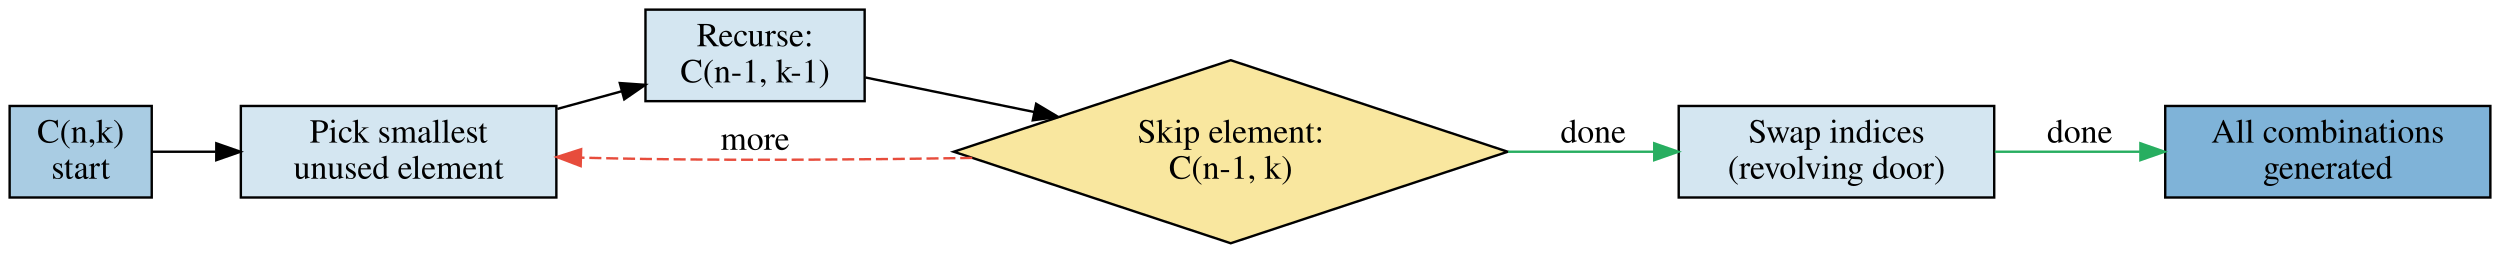
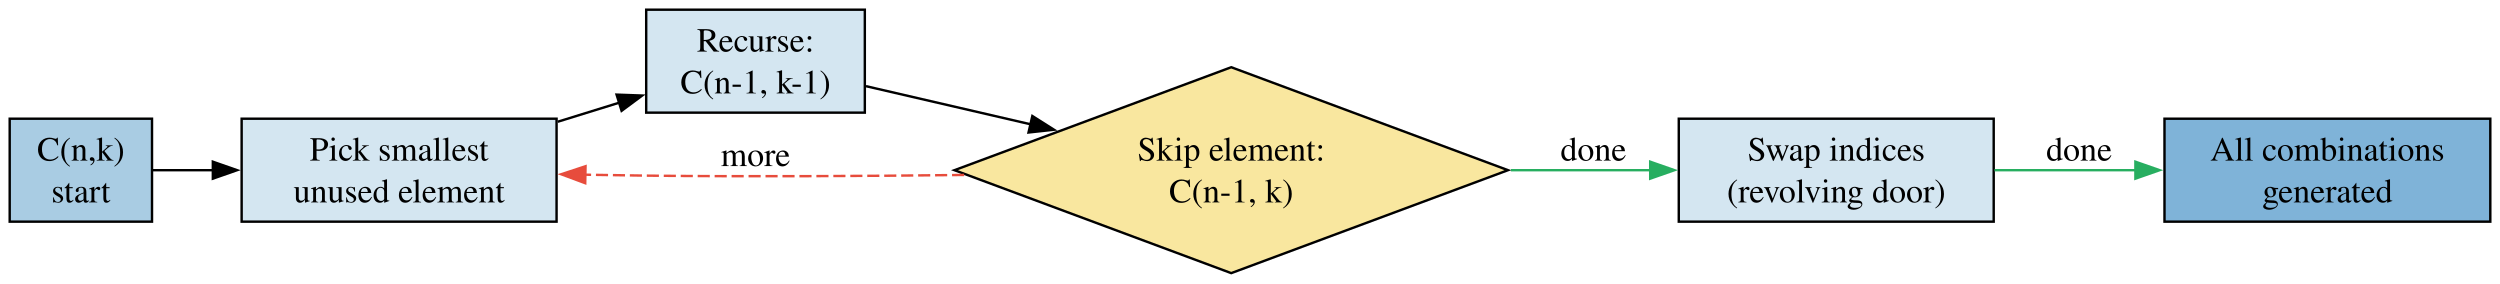
- <svg xmlns="http://www.w3.org/2000/svg" width="1038pt" height="105pt" viewBox="0.00 0.00 1038.00 105.00">
-   <g id="graph0" class="graph" transform="scale(1 1) rotate(0) translate(4 101)">
+ <svg xmlns="http://www.w3.org/2000/svg" width="1032pt" height="117pt" viewBox="0.00 0.00 1032.00 117.00">
+   <g id="graph0" class="graph" transform="scale(1 1) rotate(0) translate(4 112.75)">
    <g id="node1" class="node">
-       <polygon fill="#a9cce3" stroke="black" points="59,-57 0,-57 0,-19 59,-19 59,-57" />
-       <text text-anchor="middle" x="29.5" y="-41.8" font-family="Times,serif" font-size="14.00">C(n,k)</text>
-       <text text-anchor="middle" x="29.5" y="-26.8" font-family="Times,serif" font-size="14.00">start</text>
+       <polygon fill="#a9cce3" stroke="black" points="58.75,-63.75 0,-63.75 0,-21.25 58.75,-21.25 58.75,-63.75" />
+       <text xml:space="preserve" text-anchor="middle" x="29.38" y="-46.45" font-family="Times,serif" font-size="14.00">C(n,k)</text>
+       <text xml:space="preserve" text-anchor="middle" x="29.38" y="-29.2" font-family="Times,serif" font-size="14.00">start</text>
    </g>
    <g id="node2" class="node">
-       <polygon fill="#d4e6f1" stroke="black" points="227,-57 96,-57 96,-19 227,-19 227,-57" />
-       <text text-anchor="middle" x="161.5" y="-41.8" font-family="Times,serif" font-size="14.00">Pick smallest</text>
-       <text text-anchor="middle" x="161.5" y="-26.8" font-family="Times,serif" font-size="14.00">unused element</text>
+       <polygon fill="#d4e6f1" stroke="black" points="225.75,-63.75 95.75,-63.75 95.75,-21.25 225.75,-21.25 225.75,-63.75" />
+       <text xml:space="preserve" text-anchor="middle" x="160.75" y="-46.45" font-family="Times,serif" font-size="14.00">Pick smallest</text>
+       <text xml:space="preserve" text-anchor="middle" x="160.75" y="-29.2" font-family="Times,serif" font-size="14.00">unused element</text>
    </g>
    <g id="edge1" class="edge">
-       <path fill="none" stroke="black" d="M59.03,-38C67.04,-38 76.15,-38 85.54,-38" />
-       <polygon fill="black" stroke="black" points="85.81,-41.5 95.8,-38 85.8,-34.5 85.81,-41.5" />
+       <path fill="none" stroke="black" d="M59.09,-42.5C66.68,-42.5 75.24,-42.5 84.08,-42.5" />
+       <polygon fill="black" stroke="black" points="83.86,-46 93.86,-42.5 83.86,-39 83.86,-46" />
    </g>
    <g id="node3" class="node">
-       <polygon fill="#d4e6f1" stroke="black" points="355,-97 264,-97 264,-59 355,-59 355,-97" />
-       <text text-anchor="middle" x="309.5" y="-81.8" font-family="Times,serif" font-size="14.00">Recurse:</text>
-       <text text-anchor="middle" x="309.5" y="-66.8" font-family="Times,serif" font-size="14.00">C(n-1, k-1)</text>
+       <polygon fill="#d4e6f1" stroke="black" points="353,-108.75 262.75,-108.75 262.75,-66.25 353,-66.25 353,-108.75" />
+       <text xml:space="preserve" text-anchor="middle" x="307.88" y="-91.45" font-family="Times,serif" font-size="14.00">Recurse:</text>
+       <text xml:space="preserve" text-anchor="middle" x="307.88" y="-74.2" font-family="Times,serif" font-size="14.00">C(n-1, k-1)</text>
    </g>
    <g id="edge2" class="edge">
-       <path fill="none" stroke="black" d="M227.39,-55.78C236.35,-58.23 245.48,-60.73 254.23,-63.13" />
-       <polygon fill="black" stroke="black" points="253.34,-66.52 263.91,-65.78 255.19,-59.76 253.34,-66.52" />
+       <path fill="none" stroke="black" d="M226.25,-62.5C234.78,-65.14 243.45,-67.83 251.8,-70.42" />
+       <polygon fill="black" stroke="black" points="250.52,-73.69 261.1,-73.31 252.59,-67 250.52,-73.69" />
    </g>
    <g id="node4" class="node">
-       <polygon fill="#f9e79f" stroke="black" points="507,-76 392,-38 507,0 622,-38 507,-76" />
-       <text text-anchor="middle" x="507" y="-41.8" font-family="Times,serif" font-size="14.00">Skip element:</text>
-       <text text-anchor="middle" x="507" y="-26.8" font-family="Times,serif" font-size="14.00">C(n-1, k)</text>
+       <polygon fill="#f9e79f" stroke="black" points="504.25,-85 390,-42.5 504.25,0 618.5,-42.5 504.25,-85" />
+       <text xml:space="preserve" text-anchor="middle" x="504.25" y="-46.45" font-family="Times,serif" font-size="14.00">Skip element:</text>
+       <text xml:space="preserve" text-anchor="middle" x="504.25" y="-29.2" font-family="Times,serif" font-size="14.00">C(n-1, k)</text>
    </g>
    <g id="edge3" class="edge">
-       <path fill="none" stroke="black" d="M355.35,-68.82C376.16,-64.57 401.54,-59.37 425.5,-54.47" />
-       <polygon fill="black" stroke="black" points="426.21,-57.9 435.3,-52.47 424.8,-51.04 426.21,-57.9" />
+       <path fill="none" stroke="black" d="M353.47,-77.18C373.69,-72.49 398.26,-66.81 421.6,-61.4" />
+       <polygon fill="black" stroke="black" points="422.15,-64.87 431.1,-59.2 420.57,-58.05 422.15,-64.87" />
    </g>
    <g id="edge4" class="edge">
-       <path fill="none" stroke="#e74c3c" stroke-dasharray="5,2" d="M399.68,-35.43C357.45,-34.74 308.43,-34.34 264,-35 255.36,-35.13 246.3,-35.32 237.3,-35.54" />
-       <polygon fill="#e74c3c" stroke="#e74c3c" points="237.1,-32.04 227.2,-35.8 237.29,-39.04 237.1,-32.04" />
-       <text text-anchor="middle" x="309.5" y="-38.8" font-family="Times,serif" font-size="14.00">more</text>
+       <path fill="none" stroke="#e74c3c" stroke-dasharray="5,2" d="M394,-40.53C352.86,-40.04 305.65,-39.77 262.75,-40.25 254.61,-40.34 246.1,-40.47 237.63,-40.63" />
+       <polygon fill="#e74c3c" stroke="#e74c3c" points="237.58,-37.13 227.65,-40.82 237.71,-44.13 237.58,-37.13" />
+       <text xml:space="preserve" text-anchor="middle" x="307.88" y="-44.2" font-family="Times,serif" font-size="14.00">more</text>
    </g>
    <g id="node5" class="node">
-       <polygon fill="#d4e6f1" stroke="black" points="824,-57 693,-57 693,-19 824,-19 824,-57" />
-       <text text-anchor="middle" x="758.5" y="-41.8" font-family="Times,serif" font-size="14.00">Swap indices</text>
-       <text text-anchor="middle" x="758.5" y="-26.8" font-family="Times,serif" font-size="14.00">(revolving door)</text>
+       <polygon fill="#d4e6f1" stroke="black" points="819,-63.75 689,-63.75 689,-21.25 819,-21.25 819,-63.75" />
+       <text xml:space="preserve" text-anchor="middle" x="754" y="-46.45" font-family="Times,serif" font-size="14.00">Swap indices</text>
+       <text xml:space="preserve" text-anchor="middle" x="754" y="-29.2" font-family="Times,serif" font-size="14.00">(revolving door)</text>
    </g>
    <g id="edge5" class="edge">
-       <path fill="none" stroke="#27ae60" d="M622.16,-38C642.72,-38 663.66,-38 682.74,-38" />
-       <polygon fill="#27ae60" stroke="#27ae60" points="682.83,-41.5 692.83,-38 682.83,-34.5 682.83,-41.5" />
-       <text text-anchor="middle" x="657.5" y="-41.8" font-family="Times,serif" font-size="14.00">done</text>
+       <path fill="none" stroke="#27ae60" d="M619.7,-42.5C639.24,-42.5 659.1,-42.5 677.31,-42.5" />
+       <polygon fill="#27ae60" stroke="#27ae60" points="677.2,-46 687.2,-42.5 677.2,-39 677.2,-46" />
+       <text xml:space="preserve" text-anchor="middle" x="653.75" y="-46.45" font-family="Times,serif" font-size="14.00">done</text>
    </g>
    <g id="node6" class="node">
-       <polygon fill="#7fb3d8" stroke="black" points="1030,-57 895,-57 895,-19 1030,-19 1030,-57" />
-       <text text-anchor="middle" x="962.5" y="-41.8" font-family="Times,serif" font-size="14.00">All combinations</text>
-       <text text-anchor="middle" x="962.5" y="-26.8" font-family="Times,serif" font-size="14.00">generated</text>
+       <polygon fill="#7fb3d8" stroke="black" points="1024,-63.75 889.5,-63.75 889.5,-21.25 1024,-21.25 1024,-63.75" />
+       <text xml:space="preserve" text-anchor="middle" x="956.75" y="-46.45" font-family="Times,serif" font-size="14.00">All combinations</text>
+       <text xml:space="preserve" text-anchor="middle" x="956.75" y="-29.2" font-family="Times,serif" font-size="14.00">generated</text>
    </g>
    <g id="edge6" class="edge">
-       <path fill="none" stroke="#27ae60" d="M824.25,-38C843.41,-38 864.58,-38 884.44,-38" />
-       <polygon fill="#27ae60" stroke="#27ae60" points="884.69,-41.5 894.69,-38 884.69,-34.5 884.69,-41.5" />
-       <text text-anchor="middle" x="859.5" y="-41.8" font-family="Times,serif" font-size="14.00">done</text>
+       <path fill="none" stroke="#27ae60" d="M819.35,-42.5C837.86,-42.5 858.26,-42.5 877.51,-42.5" />
+       <polygon fill="#27ae60" stroke="#27ae60" points="877.49,-46 887.49,-42.5 877.49,-39 877.49,-46" />
+       <text xml:space="preserve" text-anchor="middle" x="854.25" y="-46.45" font-family="Times,serif" font-size="14.00">done</text>
    </g>
  </g>
</svg>
